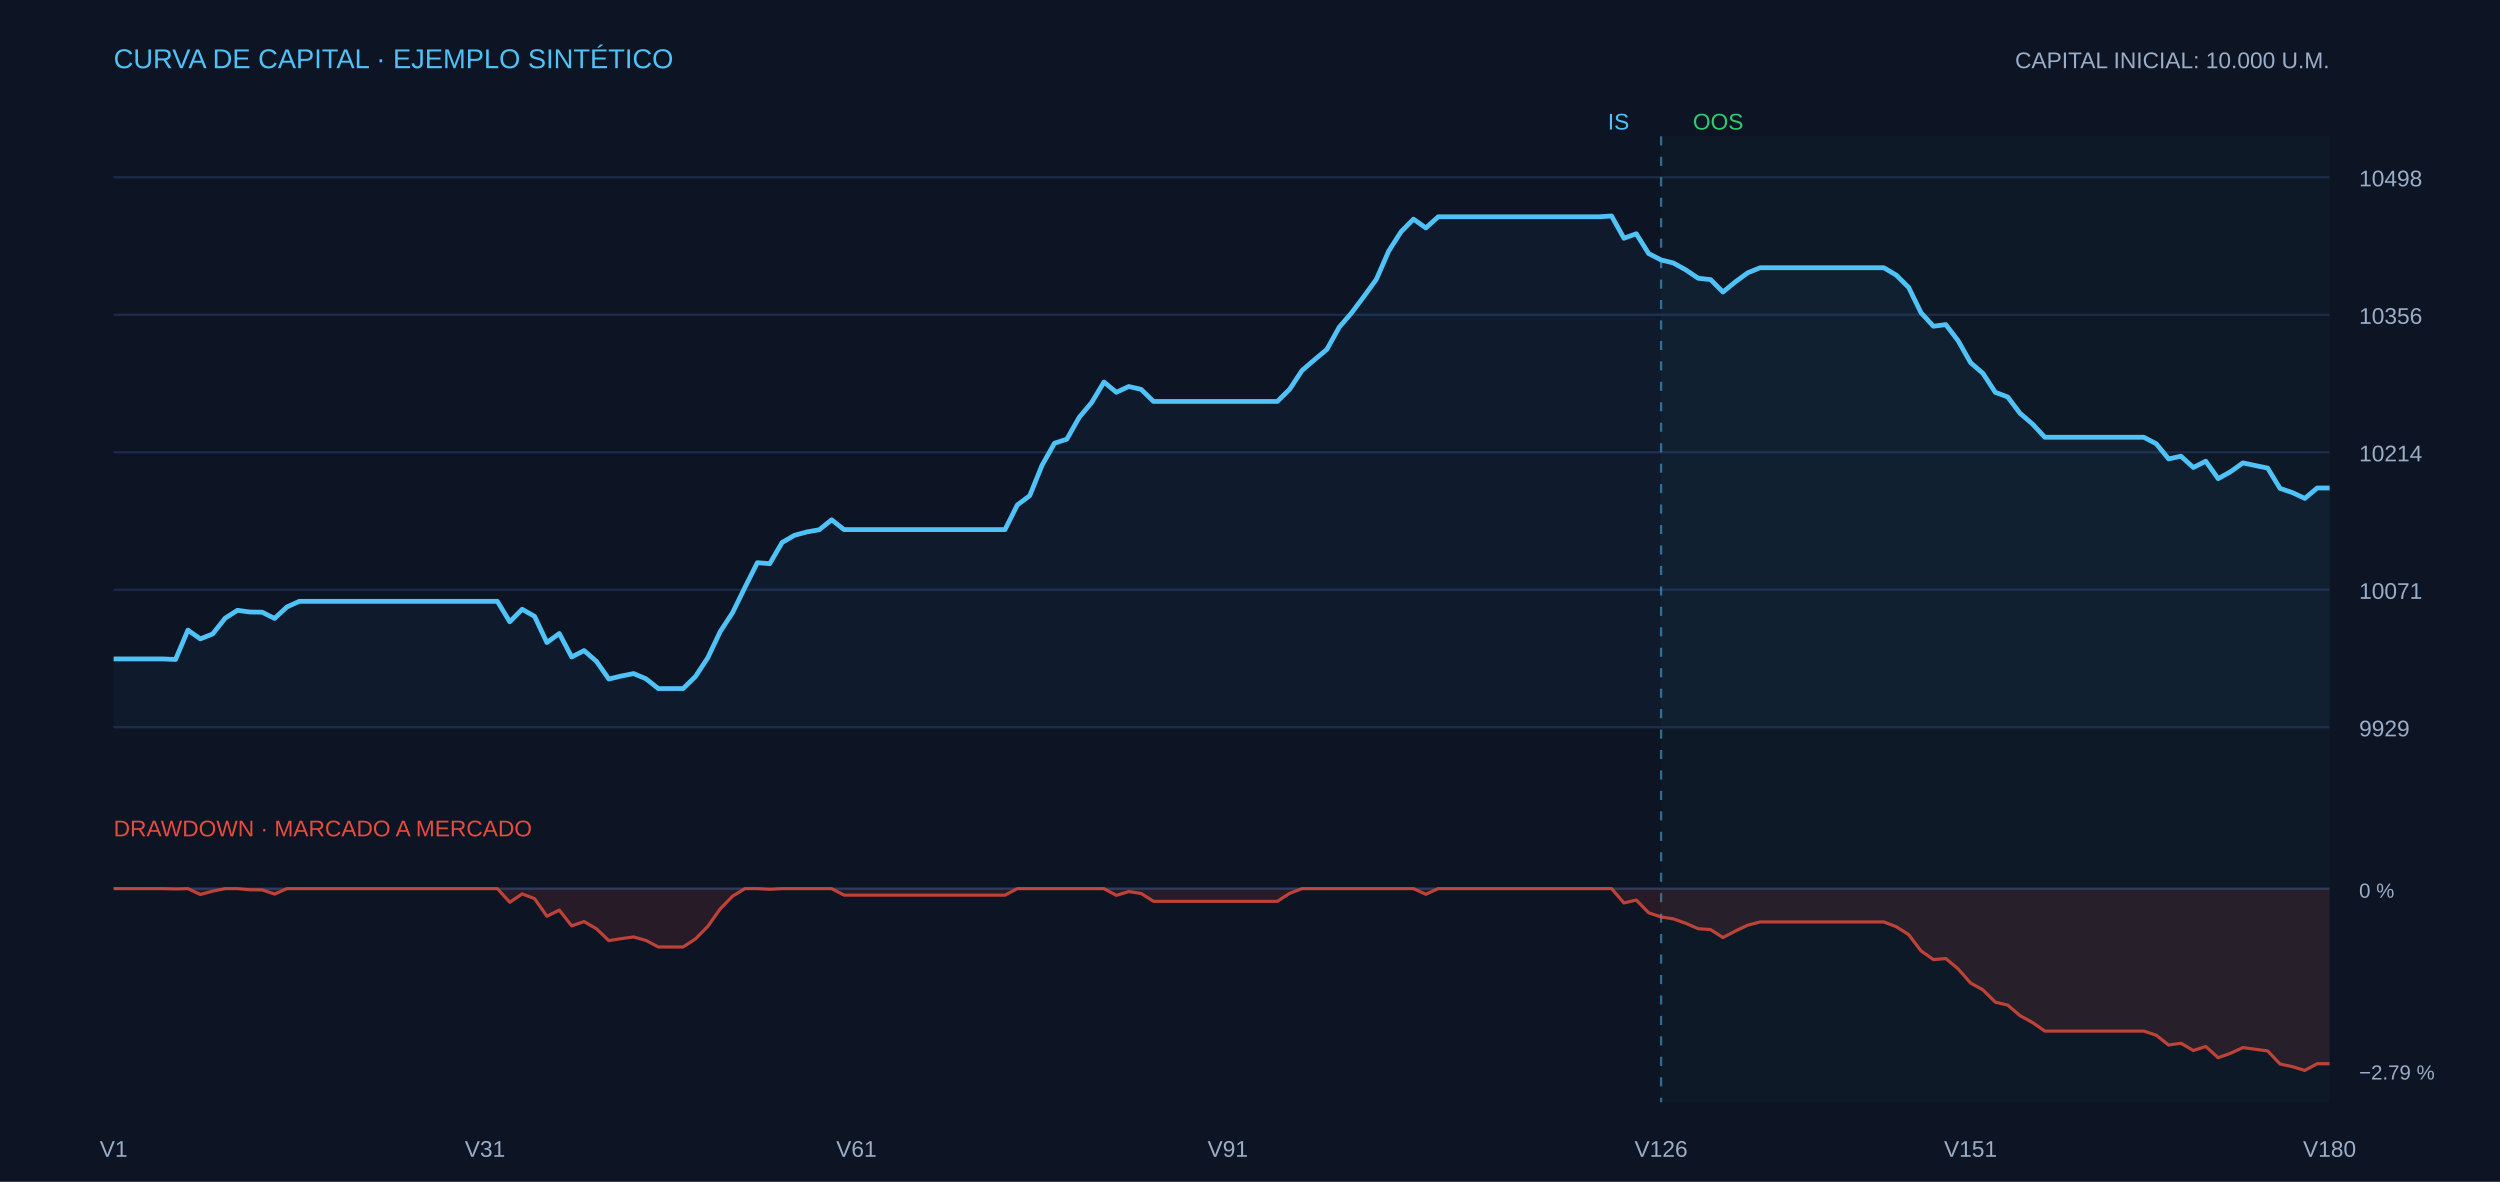
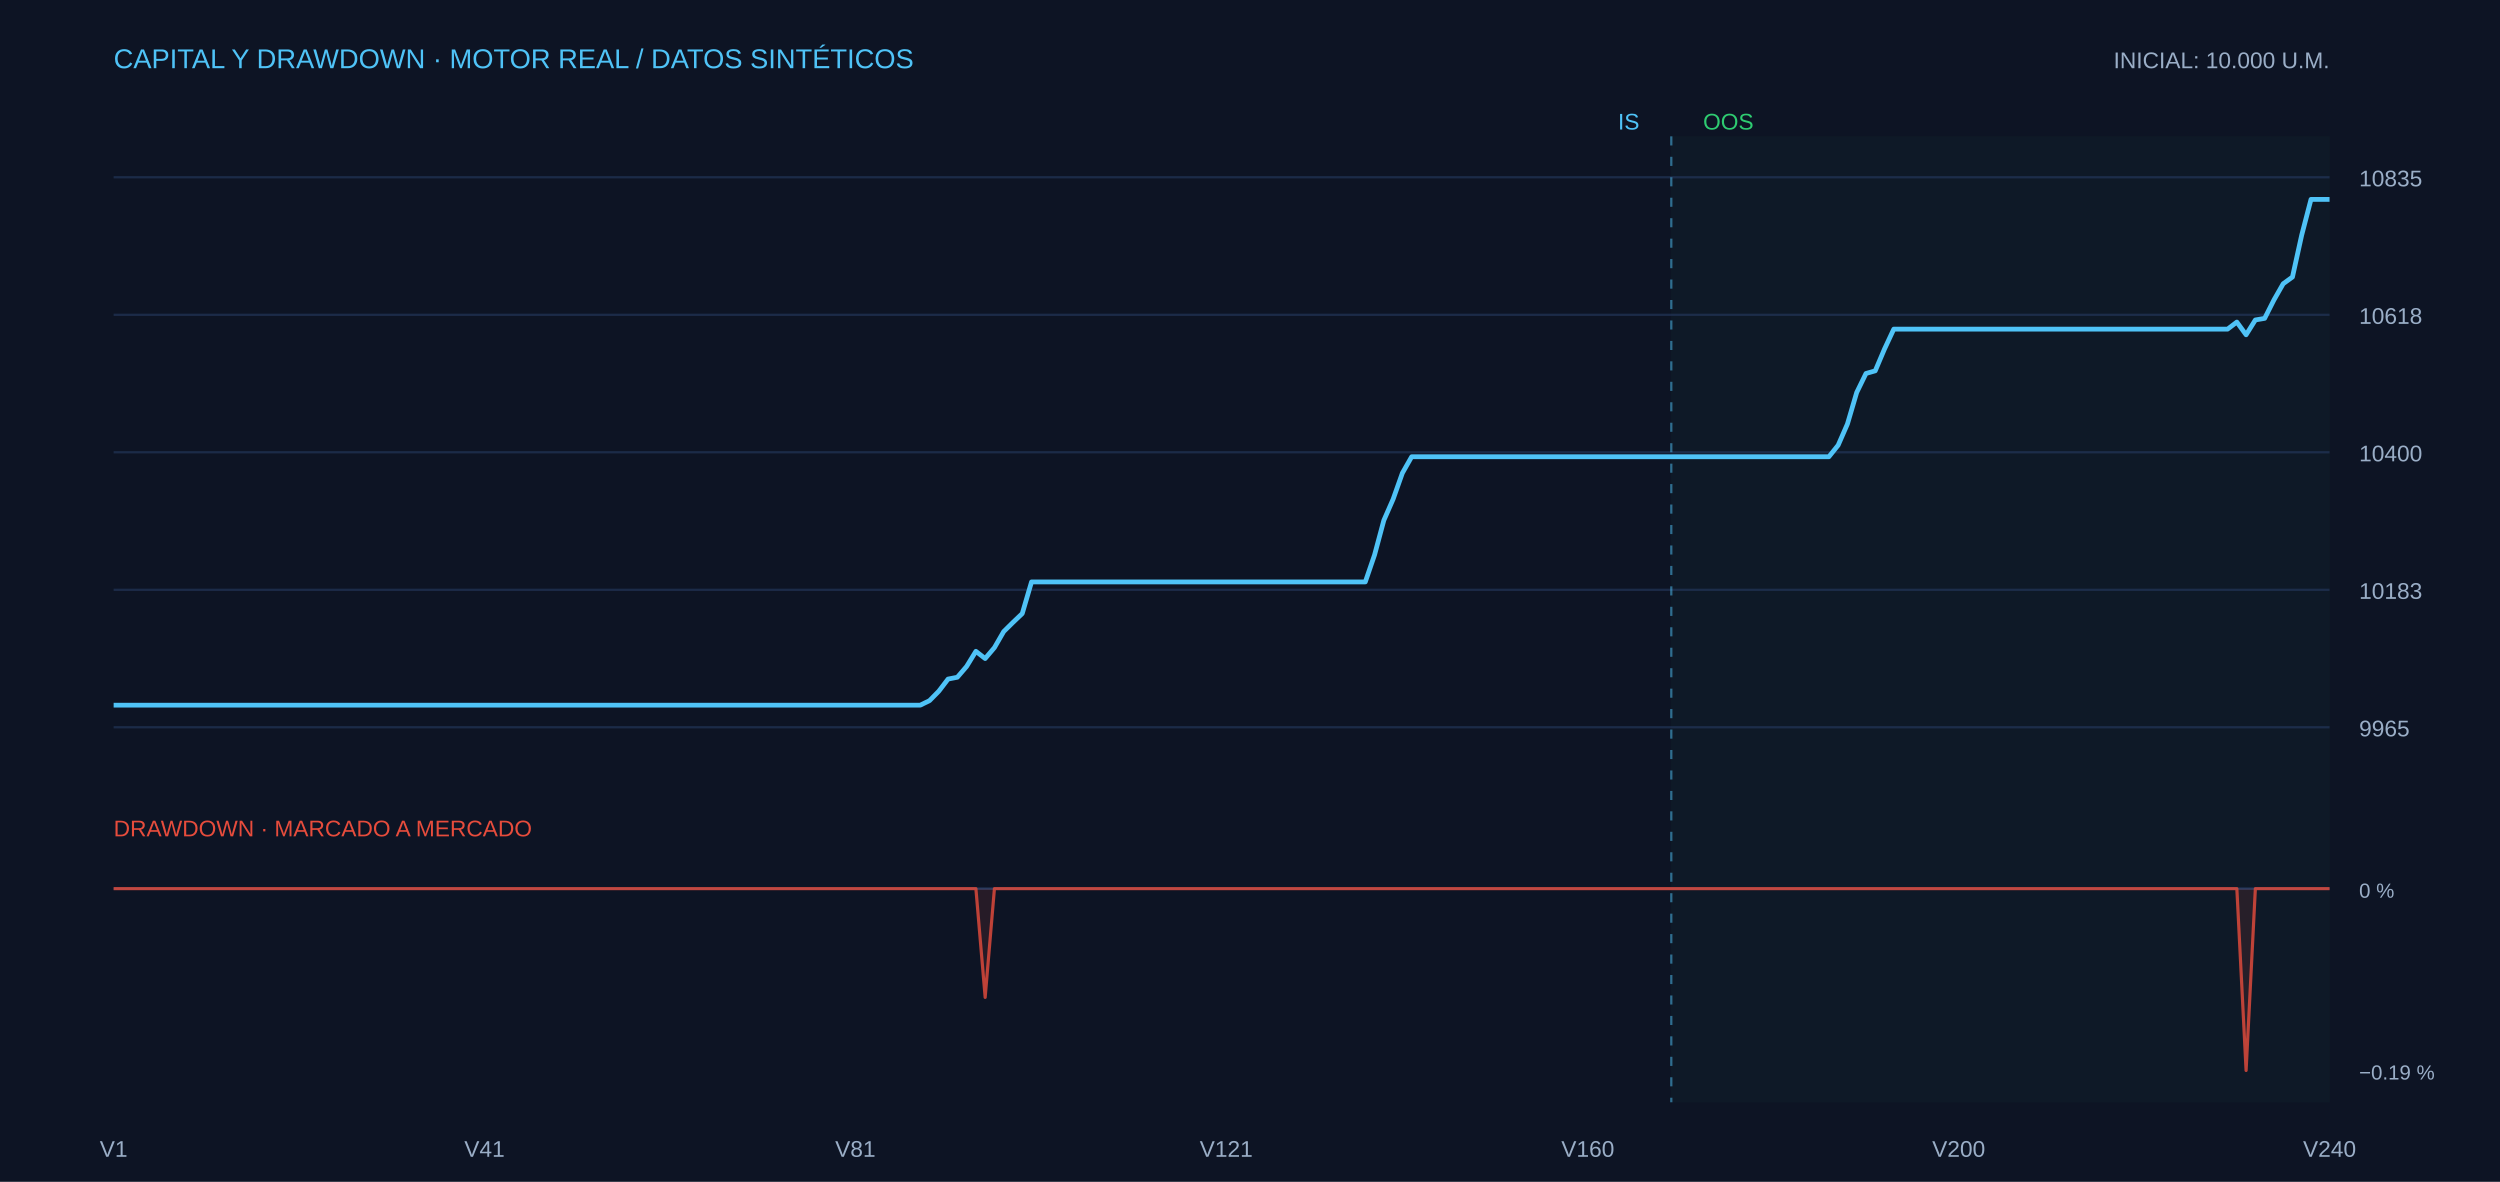
<svg xmlns="http://www.w3.org/2000/svg" viewBox="0 0 1100 520" role="img">
  <rect width="1100" height="520" fill="#0d1424" />
-   <text x="50.00" y="30.00" fill="#4fc3f7" font-size="12" font-family="Segoe UI,Arial,sans-serif" text-anchor="start">CURVA DE CAPITAL · EJEMPLO SINTÉTICO</text>
-   <text x="1025.00" y="30.00" fill="#9aaec7" font-size="10" font-family="Segoe UI,Arial,sans-serif" text-anchor="end">CAPITAL INICIAL: 10.000 U.M.</text>
-   <rect x="730.87" y="60" width="294.13" height="425" fill="#2ecc71" opacity=".035" />
-   <path d="M50 320.00H1025" stroke="#253a60" opacity=".6" />
-   <text x="1038.00" y="324.00" fill="#9aaec7" font-size="10" font-family="Segoe UI,Arial,sans-serif" text-anchor="start">9929</text>
-   <path d="M50 259.50H1025" stroke="#253a60" opacity=".6" />
-   <text x="1038.00" y="263.50" fill="#9aaec7" font-size="10" font-family="Segoe UI,Arial,sans-serif" text-anchor="start">10071</text>
-   <path d="M50 199.00H1025" stroke="#253a60" opacity=".6" />
-   <text x="1038.00" y="203.00" fill="#9aaec7" font-size="10" font-family="Segoe UI,Arial,sans-serif" text-anchor="start">10214</text>
-   <path d="M50 138.50H1025" stroke="#253a60" opacity=".6" />
-   <text x="1038.00" y="142.50" fill="#9aaec7" font-size="10" font-family="Segoe UI,Arial,sans-serif" text-anchor="start">10356</text>
-   <path d="M50 78.00H1025" stroke="#253a60" opacity=".6" />
-   <text x="1038.00" y="82.00" fill="#9aaec7" font-size="10" font-family="Segoe UI,Arial,sans-serif" text-anchor="start">10498</text>
-   <polygon points="50.00,289.93 55.45,289.93 60.89,289.93 66.34,289.93 71.79,289.93 77.23,290.17 82.68,277.26 88.13,281.10 93.58,278.94 99.02,272.03 104.47,268.53 109.92,269.28 115.36,269.36 120.81,272.11 126.26,267.05 131.70,264.59 137.15,264.59 142.60,264.59 148.04,264.59 153.49,264.59 158.94,264.59 164.39,264.59 169.83,264.59 175.28,264.59 180.73,264.59 186.17,264.59 191.62,264.59 197.07,264.59 202.51,264.59 207.96,264.59 213.41,264.59 218.85,264.59 224.30,273.58 229.75,268.08 235.20,271.18 240.64,282.72 246.09,278.74 251.54,289.07 256.98,286.26 262.43,290.98 267.88,298.77 273.32,297.46 278.77,296.36 284.22,298.66 289.66,302.97 295.11,302.97 300.56,302.97 306.01,297.65 311.45,289.38 316.90,277.88 322.35,269.55 327.79,258.40 333.24,247.58 338.69,248.01 344.13,238.68 349.58,235.52 355.03,234.05 360.47,233.09 365.92,228.70 371.37,233.03 376.82,233.03 382.26,233.03 387.71,233.03 393.16,233.03 398.60,233.03 404.05,233.03 409.50,233.03 414.94,233.03 420.39,233.03 425.84,233.03 431.28,233.03 436.73,233.03 442.18,233.03 447.63,222.16 453.07,218.11 458.52,204.67 463.97,195.02 469.41,193.24 474.86,183.61 480.31,177.15 485.75,168.08 491.20,172.61 496.65,170.06 502.09,171.31 507.54,176.63 512.99,176.63 518.44,176.63 523.88,176.63 529.33,176.63 534.78,176.63 540.22,176.63 545.67,176.63 551.12,176.63 556.56,176.63 562.01,176.63 567.46,171.24 572.91,162.99 578.35,158.29 583.80,153.77 589.25,143.97 594.69,137.66 600.14,130.41 605.59,122.90 611.03,110.46 616.48,101.95 621.93,96.42 627.37,100.29 632.82,95.38 638.27,95.38 643.72,95.38 649.16,95.38 654.61,95.38 660.06,95.38 665.50,95.38 670.95,95.38 676.40,95.38 681.84,95.38 687.29,95.38 692.74,95.38 698.18,95.38 703.63,95.38 709.08,95.03 714.53,104.82 719.97,102.85 725.42,111.58 730.87,114.37 736.31,115.72 741.76,118.75 747.21,122.44 752.65,123.01 758.10,128.48 763.55,124.03 768.99,120.03 774.44,117.81 779.89,117.81 785.34,117.81 790.78,117.81 796.23,117.81 801.68,117.81 807.12,117.81 812.57,117.81 818.02,117.81 823.46,117.81 828.91,117.81 834.36,121.06 839.80,126.45 845.25,137.60 850.70,143.54 856.15,142.82 861.59,149.93 867.04,159.55 872.49,164.27 877.93,172.62 883.38,174.65 888.83,181.87 894.27,186.53 899.72,192.40 905.17,192.40 910.61,192.40 916.06,192.40 921.51,192.40 926.96,192.40 932.40,192.40 937.85,192.40 943.30,192.40 948.74,195.24 954.19,201.91 959.64,200.74 965.08,205.70 970.53,202.93 975.98,210.61 981.42,207.58 986.87,203.67 992.32,204.83 997.77,205.96 1003.21,214.90 1008.66,216.74 1014.11,219.30 1019.55,214.72 1025.00,214.72 1025,320 50,320" fill="#4fc3f7" opacity=".045" />
-   <polyline points="50.00,289.93 55.45,289.93 60.89,289.93 66.34,289.93 71.79,289.93 77.23,290.17 82.68,277.26 88.13,281.10 93.58,278.94 99.02,272.03 104.47,268.53 109.92,269.28 115.36,269.36 120.81,272.11 126.26,267.05 131.70,264.59 137.15,264.59 142.60,264.59 148.04,264.59 153.49,264.59 158.94,264.59 164.39,264.59 169.83,264.59 175.28,264.59 180.73,264.59 186.17,264.59 191.62,264.59 197.07,264.59 202.51,264.59 207.96,264.59 213.41,264.59 218.85,264.59 224.30,273.58 229.75,268.08 235.20,271.18 240.64,282.72 246.09,278.74 251.54,289.07 256.98,286.26 262.43,290.98 267.88,298.77 273.32,297.46 278.77,296.36 284.22,298.66 289.66,302.97 295.11,302.97 300.56,302.97 306.01,297.65 311.45,289.38 316.90,277.88 322.35,269.55 327.79,258.40 333.24,247.58 338.69,248.01 344.13,238.68 349.58,235.52 355.03,234.05 360.47,233.09 365.92,228.70 371.37,233.03 376.82,233.03 382.26,233.03 387.71,233.03 393.16,233.03 398.60,233.03 404.05,233.03 409.50,233.03 414.94,233.03 420.39,233.03 425.84,233.03 431.28,233.03 436.73,233.03 442.18,233.03 447.63,222.16 453.07,218.11 458.52,204.67 463.97,195.02 469.41,193.24 474.86,183.61 480.31,177.15 485.75,168.08 491.20,172.61 496.65,170.06 502.09,171.31 507.54,176.63 512.99,176.63 518.44,176.63 523.88,176.63 529.33,176.63 534.78,176.63 540.22,176.63 545.67,176.63 551.12,176.63 556.56,176.63 562.01,176.63 567.46,171.24 572.91,162.99 578.35,158.29 583.80,153.77 589.25,143.97 594.69,137.66 600.14,130.41 605.59,122.90 611.03,110.46 616.48,101.95 621.93,96.42 627.37,100.29 632.82,95.38 638.27,95.38 643.72,95.38 649.16,95.38 654.61,95.38 660.06,95.38 665.50,95.38 670.95,95.38 676.40,95.38 681.84,95.38 687.29,95.38 692.74,95.38 698.18,95.38 703.63,95.38 709.08,95.03 714.53,104.82 719.97,102.85 725.42,111.58 730.87,114.37 736.31,115.72 741.76,118.75 747.21,122.44 752.65,123.01 758.10,128.48 763.55,124.03 768.99,120.03 774.44,117.81 779.89,117.81 785.34,117.81 790.78,117.81 796.23,117.81 801.68,117.81 807.12,117.81 812.57,117.81 818.02,117.81 823.46,117.81 828.91,117.81 834.36,121.06 839.80,126.45 845.25,137.60 850.70,143.54 856.15,142.82 861.59,149.93 867.04,159.55 872.49,164.27 877.93,172.62 883.38,174.65 888.83,181.87 894.27,186.53 899.72,192.40 905.17,192.40 910.61,192.40 916.06,192.40 921.51,192.40 926.96,192.40 932.40,192.40 937.85,192.40 943.30,192.40 948.74,195.24 954.19,201.91 959.64,200.74 965.08,205.70 970.53,202.93 975.98,210.61 981.42,207.58 986.87,203.67 992.32,204.83 997.77,205.96 1003.21,214.90 1008.66,216.74 1014.11,219.30 1019.55,214.72 1025.00,214.72" fill="none" stroke="#4fc3f7" stroke-width="2.1" opacity="1" stroke-linejoin="round" />
-   <path d="M730.87 60V485" stroke="#4fc3f7" opacity=".5" stroke-dasharray="4 5" />
-   <text x="716.87" y="57.00" fill="#4fc3f7" font-size="10" font-family="Segoe UI,Arial,sans-serif" text-anchor="end">IS</text>
-   <text x="744.87" y="57.00" fill="#2ecc71" font-size="10" font-family="Segoe UI,Arial,sans-serif" text-anchor="start">OOS</text>
+   <text x="50.00" y="30.00" fill="#4fc3f7" font-size="12" font-family="Segoe UI,Arial,sans-serif" text-anchor="start">CAPITAL Y DRAWDOWN · MOTOR REAL / DATOS SINTÉTICOS</text>
+   <text x="1025.00" y="30.00" fill="#9aaec7" font-size="10" font-family="Segoe UI,Arial,sans-serif" text-anchor="end">INICIAL: 10.000 U.M.</text>
+   <rect x="735.36" y="60" width="289.64" height="425" fill="#2ecc71" opacity=".035" />
+   <polyline points="50.00,320.00 1025.00,320.00" fill="none" stroke="#253a60" stroke-width="1" opacity="0.6" stroke-linejoin="round" />
+   <text x="1038.00" y="324.00" fill="#9aaec7" font-size="10" font-family="Segoe UI,Arial,sans-serif" text-anchor="start">9965</text>
+   <polyline points="50.00,259.50 1025.00,259.50" fill="none" stroke="#253a60" stroke-width="1" opacity="0.6" stroke-linejoin="round" />
+   <text x="1038.00" y="263.50" fill="#9aaec7" font-size="10" font-family="Segoe UI,Arial,sans-serif" text-anchor="start">10183</text>
+   <polyline points="50.00,199.00 1025.00,199.00" fill="none" stroke="#253a60" stroke-width="1" opacity="0.6" stroke-linejoin="round" />
+   <text x="1038.00" y="203.00" fill="#9aaec7" font-size="10" font-family="Segoe UI,Arial,sans-serif" text-anchor="start">10400</text>
+   <polyline points="50.00,138.50 1025.00,138.50" fill="none" stroke="#253a60" stroke-width="1" opacity="0.6" stroke-linejoin="round" />
+   <text x="1038.00" y="142.50" fill="#9aaec7" font-size="10" font-family="Segoe UI,Arial,sans-serif" text-anchor="start">10618</text>
+   <polyline points="50.00,78.00 1025.00,78.00" fill="none" stroke="#253a60" stroke-width="1" opacity="0.6" stroke-linejoin="round" />
+   <text x="1038.00" y="82.00" fill="#9aaec7" font-size="10" font-family="Segoe UI,Arial,sans-serif" text-anchor="start">10835</text>
+   <polyline points="50.00,310.27 54.08,310.27 58.16,310.27 62.24,310.27 66.32,310.27 70.40,310.27 74.48,310.27 78.56,310.27 82.64,310.27 86.72,310.27 90.79,310.27 94.87,310.27 98.95,310.27 103.03,310.27 107.11,310.27 111.19,310.27 115.27,310.27 119.35,310.27 123.43,310.27 127.51,310.27 131.59,310.27 135.67,310.27 139.75,310.27 143.83,310.27 147.91,310.27 151.99,310.27 156.07,310.27 160.15,310.27 164.23,310.27 168.31,310.27 172.38,310.27 176.46,310.27 180.54,310.27 184.62,310.27 188.70,310.27 192.78,310.27 196.86,310.27 200.94,310.27 205.02,310.27 209.10,310.27 213.18,310.27 217.26,310.27 221.34,310.27 225.42,310.27 229.50,310.27 233.58,310.27 237.66,310.27 241.74,310.27 245.82,310.27 249.90,310.27 253.97,310.27 258.05,310.27 262.13,310.27 266.21,310.27 270.29,310.27 274.37,310.27 278.45,310.27 282.53,310.27 286.61,310.27 290.69,310.27 294.77,310.27 298.85,310.27 302.93,310.27 307.01,310.27 311.09,310.27 315.17,310.27 319.25,310.27 323.33,310.27 327.41,310.27 331.49,310.27 335.56,310.27 339.64,310.27 343.72,310.27 347.80,310.27 351.88,310.27 355.96,310.27 360.04,310.27 364.12,310.27 368.20,310.27 372.28,310.27 376.36,310.27 380.44,310.27 384.52,310.27 388.60,310.27 392.68,310.27 396.76,310.27 400.84,310.27 404.92,310.27 409.00,308.27 413.08,304.12 417.15,298.79 421.23,297.99 425.31,293.23 429.39,286.58 433.47,289.76 437.55,284.95 441.63,277.88 445.71,273.85 449.79,269.97 453.87,256.05 457.95,256.05 462.03,256.05 466.11,256.05 470.19,256.05 474.27,256.05 478.35,256.05 482.43,256.05 486.51,256.05 490.59,256.05 494.67,256.05 498.74,256.05 502.82,256.05 506.90,256.05 510.98,256.05 515.06,256.05 519.14,256.05 523.22,256.05 527.30,256.05 531.38,256.05 535.46,256.05 539.54,256.05 543.62,256.05 547.70,256.05 551.78,256.05 555.86,256.05 559.94,256.05 564.02,256.05 568.10,256.05 572.18,256.05 576.26,256.05 580.33,256.05 584.41,256.05 588.49,256.05 592.57,256.05 596.65,256.05 600.73,256.05 604.81,244.14 608.89,228.94 612.97,219.64 617.05,208.15 621.13,200.97 625.21,200.97 629.29,200.97 633.37,200.97 637.45,200.97 641.53,200.97 645.61,200.97 649.69,200.97 653.77,200.97 657.85,200.97 661.92,200.97 666.00,200.97 670.08,200.97 674.16,200.97 678.24,200.97 682.32,200.97 686.40,200.97 690.48,200.97 694.56,200.97 698.64,200.97 702.72,200.97 706.80,200.97 710.88,200.97 714.96,200.97 719.04,200.97 723.12,200.97 727.20,200.97 731.28,200.97 735.36,200.97 739.44,200.97 743.51,200.97 747.59,200.97 751.67,200.97 755.75,200.97 759.83,200.97 763.91,200.97 767.99,200.97 772.07,200.97 776.15,200.97 780.23,200.97 784.31,200.97 788.39,200.97 792.47,200.97 796.55,200.97 800.63,200.97 804.71,200.97 808.79,195.88 812.87,186.55 816.95,172.69 821.03,164.33 825.10,163.17 829.18,153.56 833.26,144.82 837.34,144.82 841.42,144.82 845.50,144.82 849.58,144.82 853.66,144.82 857.74,144.82 861.82,144.82 865.90,144.82 869.98,144.82 874.06,144.82 878.14,144.82 882.22,144.82 886.30,144.82 890.38,144.82 894.46,144.82 898.54,144.82 902.62,144.82 906.69,144.82 910.77,144.82 914.85,144.82 918.93,144.82 923.01,144.82 927.09,144.82 931.17,144.82 935.25,144.82 939.33,144.82 943.41,144.82 947.49,144.82 951.57,144.82 955.65,144.82 959.73,144.82 963.81,144.82 967.89,144.82 971.97,144.82 976.05,144.82 980.13,144.82 984.21,141.71 988.28,147.31 992.36,140.78 996.44,140.08 1000.52,132.00 1004.60,124.85 1008.68,121.89 1012.76,103.39 1016.84,87.73 1020.92,87.73 1025.00,87.73" fill="none" stroke="#4fc3f7" stroke-width="2.1" opacity="1" stroke-linejoin="round" />
+   <polyline points="735.36,60.00 735.36,485.00" fill="none" stroke="#4fc3f7" stroke-width="1" opacity="0.5" stroke-linejoin="round" stroke-dasharray="4 5" />
+   <text x="721.36" y="57.00" fill="#4fc3f7" font-size="10" font-family="Segoe UI,Arial,sans-serif" text-anchor="end">IS</text>
+   <text x="749.36" y="57.00" fill="#2ecc71" font-size="10" font-family="Segoe UI,Arial,sans-serif" text-anchor="start">OOS</text>
  <text x="50.00" y="368.00" fill="#e74c3c" font-size="10" font-family="Segoe UI,Arial,sans-serif" text-anchor="start">DRAWDOWN · MARCADO A MERCADO</text>
-   <path d="M50 391H1025" stroke="#253a60" />
-   <polygon points="50,391 50.00,391.00 55.45,391.00 60.89,391.00 66.34,391.00 71.79,391.00 77.23,391.16 82.68,391.00 88.13,393.58 93.58,392.13 99.02,391.00 104.47,391.00 109.92,391.50 115.36,391.56 120.81,393.40 126.26,391.00 131.70,391.00 137.15,391.00 142.60,391.00 148.04,391.00 153.49,391.00 158.94,391.00 164.39,391.00 169.83,391.00 175.28,391.00 180.73,391.00 186.17,391.00 191.62,391.00 197.07,391.00 202.51,391.00 207.96,391.00 213.41,391.00 218.85,391.00 224.30,397.02 229.75,393.33 235.20,395.41 240.64,403.13 246.09,400.47 251.54,407.38 256.98,405.50 262.43,408.66 267.88,413.88 273.32,413.00 278.77,412.26 284.22,413.80 289.66,416.68 295.11,416.68 300.56,416.68 306.01,413.12 311.45,407.59 316.90,399.89 322.35,394.31 327.79,391.00 333.24,391.00 338.69,391.29 344.13,391.00 349.58,391.00 355.03,391.00 360.47,391.00 365.92,391.00 371.37,393.87 376.82,393.87 382.26,393.87 387.71,393.87 393.16,393.87 398.60,393.87 404.05,393.87 409.50,393.87 414.94,393.87 420.39,393.87 425.84,393.87 431.28,393.87 436.73,393.87 442.18,393.87 447.63,391.00 453.07,391.00 458.52,391.00 463.97,391.00 469.41,391.00 474.86,391.00 480.31,391.00 485.75,391.00 491.20,393.97 496.65,392.30 502.09,393.12 507.54,396.60 512.99,396.60 518.44,396.60 523.88,396.60 529.33,396.60 534.78,396.60 540.22,396.60 545.67,396.60 551.12,396.60 556.56,396.60 562.01,396.60 567.46,393.07 572.91,391.00 578.35,391.00 583.80,391.00 589.25,391.00 594.69,391.00 600.14,391.00 605.59,391.00 611.03,391.00 616.48,391.00 621.93,391.00 627.37,393.50 632.82,391.00 638.27,391.00 643.72,391.00 649.16,391.00 654.61,391.00 660.06,391.00 665.50,391.00 670.95,391.00 676.40,391.00 681.84,391.00 687.29,391.00 692.74,391.00 698.18,391.00 703.63,391.00 709.08,391.00 714.53,397.30 719.97,396.03 725.42,401.65 730.87,403.45 736.31,404.32 741.76,406.27 747.21,408.65 752.65,409.01 758.10,412.53 763.55,409.67 768.99,407.09 774.44,405.67 779.89,405.67 785.34,405.67 790.78,405.67 796.23,405.67 801.68,405.67 807.12,405.67 812.57,405.67 818.02,405.67 823.46,405.67 828.91,405.67 834.36,407.76 839.80,411.23 845.25,418.40 850.70,422.23 856.15,421.77 861.59,426.34 867.04,432.53 872.49,435.57 877.93,440.95 883.38,442.26 888.83,446.90 894.27,449.91 899.72,453.68 905.17,453.68 910.61,453.68 916.06,453.68 921.51,453.68 926.96,453.68 932.40,453.68 937.85,453.68 943.30,453.68 948.74,455.51 954.19,459.80 959.64,459.05 965.08,462.24 970.53,460.46 975.98,465.41 981.42,463.46 986.87,460.94 992.32,461.69 997.77,462.41 1003.21,468.17 1008.66,469.35 1014.11,471.00 1019.55,468.05 1025.00,468.05 1025,391" fill="#e74c3c" opacity=".12" />
-   <polyline points="50.00,391.00 55.45,391.00 60.89,391.00 66.34,391.00 71.79,391.00 77.23,391.16 82.68,391.00 88.13,393.58 93.58,392.13 99.02,391.00 104.47,391.00 109.92,391.50 115.36,391.56 120.81,393.40 126.26,391.00 131.70,391.00 137.15,391.00 142.60,391.00 148.04,391.00 153.49,391.00 158.94,391.00 164.39,391.00 169.83,391.00 175.28,391.00 180.73,391.00 186.17,391.00 191.62,391.00 197.07,391.00 202.51,391.00 207.96,391.00 213.41,391.00 218.85,391.00 224.30,397.02 229.75,393.33 235.20,395.41 240.64,403.13 246.09,400.47 251.54,407.38 256.98,405.50 262.43,408.66 267.88,413.88 273.32,413.00 278.77,412.26 284.22,413.80 289.66,416.68 295.11,416.68 300.56,416.68 306.01,413.12 311.45,407.59 316.90,399.89 322.35,394.31 327.79,391.00 333.24,391.00 338.69,391.29 344.13,391.00 349.58,391.00 355.03,391.00 360.47,391.00 365.92,391.00 371.37,393.87 376.82,393.87 382.26,393.87 387.71,393.87 393.16,393.87 398.60,393.87 404.05,393.87 409.50,393.87 414.94,393.87 420.39,393.87 425.84,393.87 431.28,393.87 436.73,393.87 442.18,393.87 447.63,391.00 453.07,391.00 458.52,391.00 463.97,391.00 469.41,391.00 474.86,391.00 480.31,391.00 485.75,391.00 491.20,393.97 496.65,392.30 502.09,393.12 507.54,396.60 512.99,396.60 518.44,396.60 523.88,396.60 529.33,396.60 534.78,396.60 540.22,396.60 545.67,396.60 551.12,396.60 556.56,396.60 562.01,396.60 567.46,393.07 572.91,391.00 578.35,391.00 583.80,391.00 589.25,391.00 594.69,391.00 600.14,391.00 605.59,391.00 611.03,391.00 616.48,391.00 621.93,391.00 627.37,393.50 632.82,391.00 638.27,391.00 643.72,391.00 649.16,391.00 654.61,391.00 660.06,391.00 665.50,391.00 670.95,391.00 676.40,391.00 681.84,391.00 687.29,391.00 692.74,391.00 698.18,391.00 703.63,391.00 709.08,391.00 714.53,397.30 719.97,396.03 725.42,401.65 730.87,403.45 736.31,404.32 741.76,406.27 747.21,408.65 752.65,409.01 758.10,412.53 763.55,409.67 768.99,407.09 774.44,405.67 779.89,405.67 785.34,405.67 790.78,405.67 796.23,405.67 801.68,405.67 807.12,405.67 812.57,405.67 818.02,405.67 823.46,405.67 828.91,405.67 834.36,407.76 839.80,411.23 845.25,418.40 850.70,422.23 856.15,421.77 861.59,426.34 867.04,432.53 872.49,435.57 877.93,440.95 883.38,442.26 888.83,446.90 894.27,449.91 899.72,453.68 905.17,453.68 910.61,453.68 916.06,453.68 921.51,453.68 926.96,453.68 932.40,453.68 937.85,453.68 943.30,453.68 948.74,455.51 954.19,459.80 959.64,459.05 965.08,462.24 970.53,460.46 975.98,465.41 981.42,463.46 986.87,460.94 992.32,461.69 997.77,462.41 1003.21,468.17 1008.66,469.35 1014.11,471.00 1019.55,468.05 1025.00,468.05" fill="none" stroke="#e74c3c" stroke-width="1.4" opacity="0.8" stroke-linejoin="round" />
+   <polyline points="50.00,391.00 1025.00,391.00" fill="none" stroke="#253a60" stroke-width="1" opacity="1" stroke-linejoin="round" />
+   <polygon points="50,391 50.00,391.00 54.08,391.00 58.16,391.00 62.24,391.00 66.32,391.00 70.40,391.00 74.48,391.00 78.56,391.00 82.64,391.00 86.72,391.00 90.79,391.00 94.87,391.00 98.95,391.00 103.03,391.00 107.11,391.00 111.19,391.00 115.27,391.00 119.35,391.00 123.43,391.00 127.51,391.00 131.59,391.00 135.67,391.00 139.75,391.00 143.83,391.00 147.91,391.00 151.99,391.00 156.07,391.00 160.15,391.00 164.23,391.00 168.31,391.00 172.38,391.00 176.46,391.00 180.54,391.00 184.62,391.00 188.70,391.00 192.78,391.00 196.86,391.00 200.94,391.00 205.02,391.00 209.10,391.00 213.18,391.00 217.26,391.00 221.34,391.00 225.42,391.00 229.50,391.00 233.58,391.00 237.66,391.00 241.74,391.00 245.82,391.00 249.90,391.00 253.97,391.00 258.05,391.00 262.13,391.00 266.21,391.00 270.29,391.00 274.37,391.00 278.45,391.00 282.53,391.00 286.61,391.00 290.69,391.00 294.77,391.00 298.85,391.00 302.93,391.00 307.01,391.00 311.09,391.00 315.17,391.00 319.25,391.00 323.33,391.00 327.41,391.00 331.49,391.00 335.56,391.00 339.64,391.00 343.72,391.00 347.80,391.00 351.88,391.00 355.96,391.00 360.04,391.00 364.12,391.00 368.20,391.00 372.28,391.00 376.36,391.00 380.44,391.00 384.52,391.00 388.60,391.00 392.68,391.00 396.76,391.00 400.84,391.00 404.92,391.00 409.00,391.00 413.08,391.00 417.15,391.00 421.23,391.00 425.31,391.00 429.39,391.00 433.47,438.85 437.55,391.00 441.63,391.00 445.71,391.00 449.79,391.00 453.87,391.00 457.95,391.00 462.03,391.00 466.11,391.00 470.19,391.00 474.27,391.00 478.35,391.00 482.43,391.00 486.51,391.00 490.59,391.00 494.67,391.00 498.74,391.00 502.82,391.00 506.90,391.00 510.98,391.00 515.06,391.00 519.14,391.00 523.22,391.00 527.30,391.00 531.38,391.00 535.46,391.00 539.54,391.00 543.62,391.00 547.70,391.00 551.78,391.00 555.86,391.00 559.94,391.00 564.02,391.00 568.10,391.00 572.18,391.00 576.26,391.00 580.33,391.00 584.41,391.00 588.49,391.00 592.57,391.00 596.65,391.00 600.73,391.00 604.81,391.00 608.89,391.00 612.97,391.00 617.05,391.00 621.13,391.00 625.21,391.00 629.29,391.00 633.37,391.00 637.45,391.00 641.53,391.00 645.61,391.00 649.69,391.00 653.77,391.00 657.85,391.00 661.92,391.00 666.00,391.00 670.08,391.00 674.16,391.00 678.24,391.00 682.32,391.00 686.40,391.00 690.48,391.00 694.56,391.00 698.64,391.00 702.72,391.00 706.80,391.00 710.88,391.00 714.96,391.00 719.04,391.00 723.12,391.00 727.20,391.00 731.28,391.00 735.36,391.00 739.44,391.00 743.51,391.00 747.59,391.00 751.67,391.00 755.75,391.00 759.83,391.00 763.91,391.00 767.99,391.00 772.07,391.00 776.15,391.00 780.23,391.00 784.31,391.00 788.39,391.00 792.47,391.00 796.55,391.00 800.63,391.00 804.71,391.00 808.79,391.00 812.87,391.00 816.95,391.00 821.03,391.00 825.10,391.00 829.18,391.00 833.26,391.00 837.34,391.00 841.42,391.00 845.50,391.00 849.58,391.00 853.66,391.00 857.74,391.00 861.82,391.00 865.90,391.00 869.98,391.00 874.06,391.00 878.14,391.00 882.22,391.00 886.30,391.00 890.38,391.00 894.46,391.00 898.54,391.00 902.62,391.00 906.69,391.00 910.77,391.00 914.85,391.00 918.93,391.00 923.01,391.00 927.09,391.00 931.17,391.00 935.25,391.00 939.33,391.00 943.41,391.00 947.49,391.00 951.57,391.00 955.65,391.00 959.73,391.00 963.81,391.00 967.89,391.00 971.97,391.00 976.05,391.00 980.13,391.00 984.21,391.00 988.28,471.00 992.36,391.00 996.44,391.00 1000.52,391.00 1004.60,391.00 1008.68,391.00 1012.76,391.00 1016.84,391.00 1020.92,391.00 1025.00,391.00 1025,391" fill="#e74c3c" opacity=".12" />
+   <polyline points="50.00,391.00 54.08,391.00 58.16,391.00 62.24,391.00 66.32,391.00 70.40,391.00 74.48,391.00 78.56,391.00 82.64,391.00 86.72,391.00 90.79,391.00 94.87,391.00 98.95,391.00 103.03,391.00 107.11,391.00 111.19,391.00 115.27,391.00 119.35,391.00 123.43,391.00 127.51,391.00 131.59,391.00 135.67,391.00 139.75,391.00 143.83,391.00 147.91,391.00 151.99,391.00 156.07,391.00 160.15,391.00 164.23,391.00 168.31,391.00 172.38,391.00 176.46,391.00 180.54,391.00 184.62,391.00 188.70,391.00 192.78,391.00 196.86,391.00 200.94,391.00 205.02,391.00 209.10,391.00 213.18,391.00 217.26,391.00 221.34,391.00 225.42,391.00 229.50,391.00 233.58,391.00 237.66,391.00 241.74,391.00 245.82,391.00 249.90,391.00 253.97,391.00 258.05,391.00 262.13,391.00 266.21,391.00 270.29,391.00 274.37,391.00 278.45,391.00 282.53,391.00 286.61,391.00 290.69,391.00 294.77,391.00 298.85,391.00 302.93,391.00 307.01,391.00 311.09,391.00 315.17,391.00 319.25,391.00 323.33,391.00 327.41,391.00 331.49,391.00 335.56,391.00 339.64,391.00 343.72,391.00 347.80,391.00 351.88,391.00 355.96,391.00 360.04,391.00 364.12,391.00 368.20,391.00 372.28,391.00 376.36,391.00 380.44,391.00 384.52,391.00 388.60,391.00 392.68,391.00 396.76,391.00 400.84,391.00 404.92,391.00 409.00,391.00 413.08,391.00 417.15,391.00 421.23,391.00 425.31,391.00 429.39,391.00 433.47,438.85 437.55,391.00 441.63,391.00 445.71,391.00 449.79,391.00 453.87,391.00 457.95,391.00 462.03,391.00 466.11,391.00 470.19,391.00 474.27,391.00 478.35,391.00 482.43,391.00 486.51,391.00 490.59,391.00 494.67,391.00 498.74,391.00 502.82,391.00 506.90,391.00 510.98,391.00 515.06,391.00 519.14,391.00 523.22,391.00 527.30,391.00 531.38,391.00 535.46,391.00 539.54,391.00 543.62,391.00 547.70,391.00 551.78,391.00 555.86,391.00 559.94,391.00 564.02,391.00 568.10,391.00 572.18,391.00 576.26,391.00 580.33,391.00 584.41,391.00 588.49,391.00 592.57,391.00 596.65,391.00 600.73,391.00 604.81,391.00 608.89,391.00 612.97,391.00 617.05,391.00 621.13,391.00 625.21,391.00 629.29,391.00 633.37,391.00 637.45,391.00 641.53,391.00 645.61,391.00 649.69,391.00 653.77,391.00 657.85,391.00 661.92,391.00 666.00,391.00 670.08,391.00 674.16,391.00 678.24,391.00 682.32,391.00 686.40,391.00 690.48,391.00 694.56,391.00 698.64,391.00 702.72,391.00 706.80,391.00 710.88,391.00 714.96,391.00 719.04,391.00 723.12,391.00 727.20,391.00 731.28,391.00 735.36,391.00 739.44,391.00 743.51,391.00 747.59,391.00 751.67,391.00 755.75,391.00 759.83,391.00 763.91,391.00 767.99,391.00 772.07,391.00 776.15,391.00 780.23,391.00 784.31,391.00 788.39,391.00 792.47,391.00 796.55,391.00 800.63,391.00 804.71,391.00 808.79,391.00 812.87,391.00 816.95,391.00 821.03,391.00 825.10,391.00 829.18,391.00 833.26,391.00 837.34,391.00 841.42,391.00 845.50,391.00 849.58,391.00 853.66,391.00 857.74,391.00 861.82,391.00 865.90,391.00 869.98,391.00 874.06,391.00 878.14,391.00 882.22,391.00 886.30,391.00 890.38,391.00 894.46,391.00 898.54,391.00 902.62,391.00 906.69,391.00 910.77,391.00 914.85,391.00 918.93,391.00 923.01,391.00 927.09,391.00 931.17,391.00 935.25,391.00 939.33,391.00 943.41,391.00 947.49,391.00 951.57,391.00 955.65,391.00 959.73,391.00 963.81,391.00 967.89,391.00 971.97,391.00 976.05,391.00 980.13,391.00 984.21,391.00 988.28,471.00 992.36,391.00 996.44,391.00 1000.52,391.00 1004.60,391.00 1008.68,391.00 1012.76,391.00 1016.84,391.00 1020.92,391.00 1025.00,391.00" fill="none" stroke="#e74c3c" stroke-width="1.4" opacity="0.8" stroke-linejoin="round" />
  <text x="1038.00" y="395.00" fill="#9aaec7" font-size="9" font-family="Segoe UI,Arial,sans-serif" text-anchor="start">0 %</text>
-   <text x="1038.00" y="475.00" fill="#9aaec7" font-size="9" font-family="Segoe UI,Arial,sans-serif" text-anchor="start">−2.79 %</text>
+   <text x="1038.00" y="475.00" fill="#9aaec7" font-size="9" font-family="Segoe UI,Arial,sans-serif" text-anchor="start">−0.19 %</text>
  <text x="50.00" y="509.00" fill="#9aaec7" font-size="10" font-family="Segoe UI,Arial,sans-serif" text-anchor="middle">V1</text>
-   <text x="213.41" y="509.00" fill="#9aaec7" font-size="10" font-family="Segoe UI,Arial,sans-serif" text-anchor="middle">V31</text>
-   <text x="376.82" y="509.00" fill="#9aaec7" font-size="10" font-family="Segoe UI,Arial,sans-serif" text-anchor="middle">V61</text>
-   <text x="540.22" y="509.00" fill="#9aaec7" font-size="10" font-family="Segoe UI,Arial,sans-serif" text-anchor="middle">V91</text>
-   <text x="730.87" y="509.00" fill="#9aaec7" font-size="10" font-family="Segoe UI,Arial,sans-serif" text-anchor="middle">V126</text>
-   <text x="867.04" y="509.00" fill="#9aaec7" font-size="10" font-family="Segoe UI,Arial,sans-serif" text-anchor="middle">V151</text>
-   <text x="1025.00" y="509.00" fill="#9aaec7" font-size="10" font-family="Segoe UI,Arial,sans-serif" text-anchor="middle">V180</text>
+   <text x="213.18" y="509.00" fill="#9aaec7" font-size="10" font-family="Segoe UI,Arial,sans-serif" text-anchor="middle">V41</text>
+   <text x="376.36" y="509.00" fill="#9aaec7" font-size="10" font-family="Segoe UI,Arial,sans-serif" text-anchor="middle">V81</text>
+   <text x="539.54" y="509.00" fill="#9aaec7" font-size="10" font-family="Segoe UI,Arial,sans-serif" text-anchor="middle">V121</text>
+   <text x="698.64" y="509.00" fill="#9aaec7" font-size="10" font-family="Segoe UI,Arial,sans-serif" text-anchor="middle">V160</text>
+   <text x="861.82" y="509.00" fill="#9aaec7" font-size="10" font-family="Segoe UI,Arial,sans-serif" text-anchor="middle">V200</text>
+   <text x="1025.00" y="509.00" fill="#9aaec7" font-size="10" font-family="Segoe UI,Arial,sans-serif" text-anchor="middle">V240</text>
</svg>
